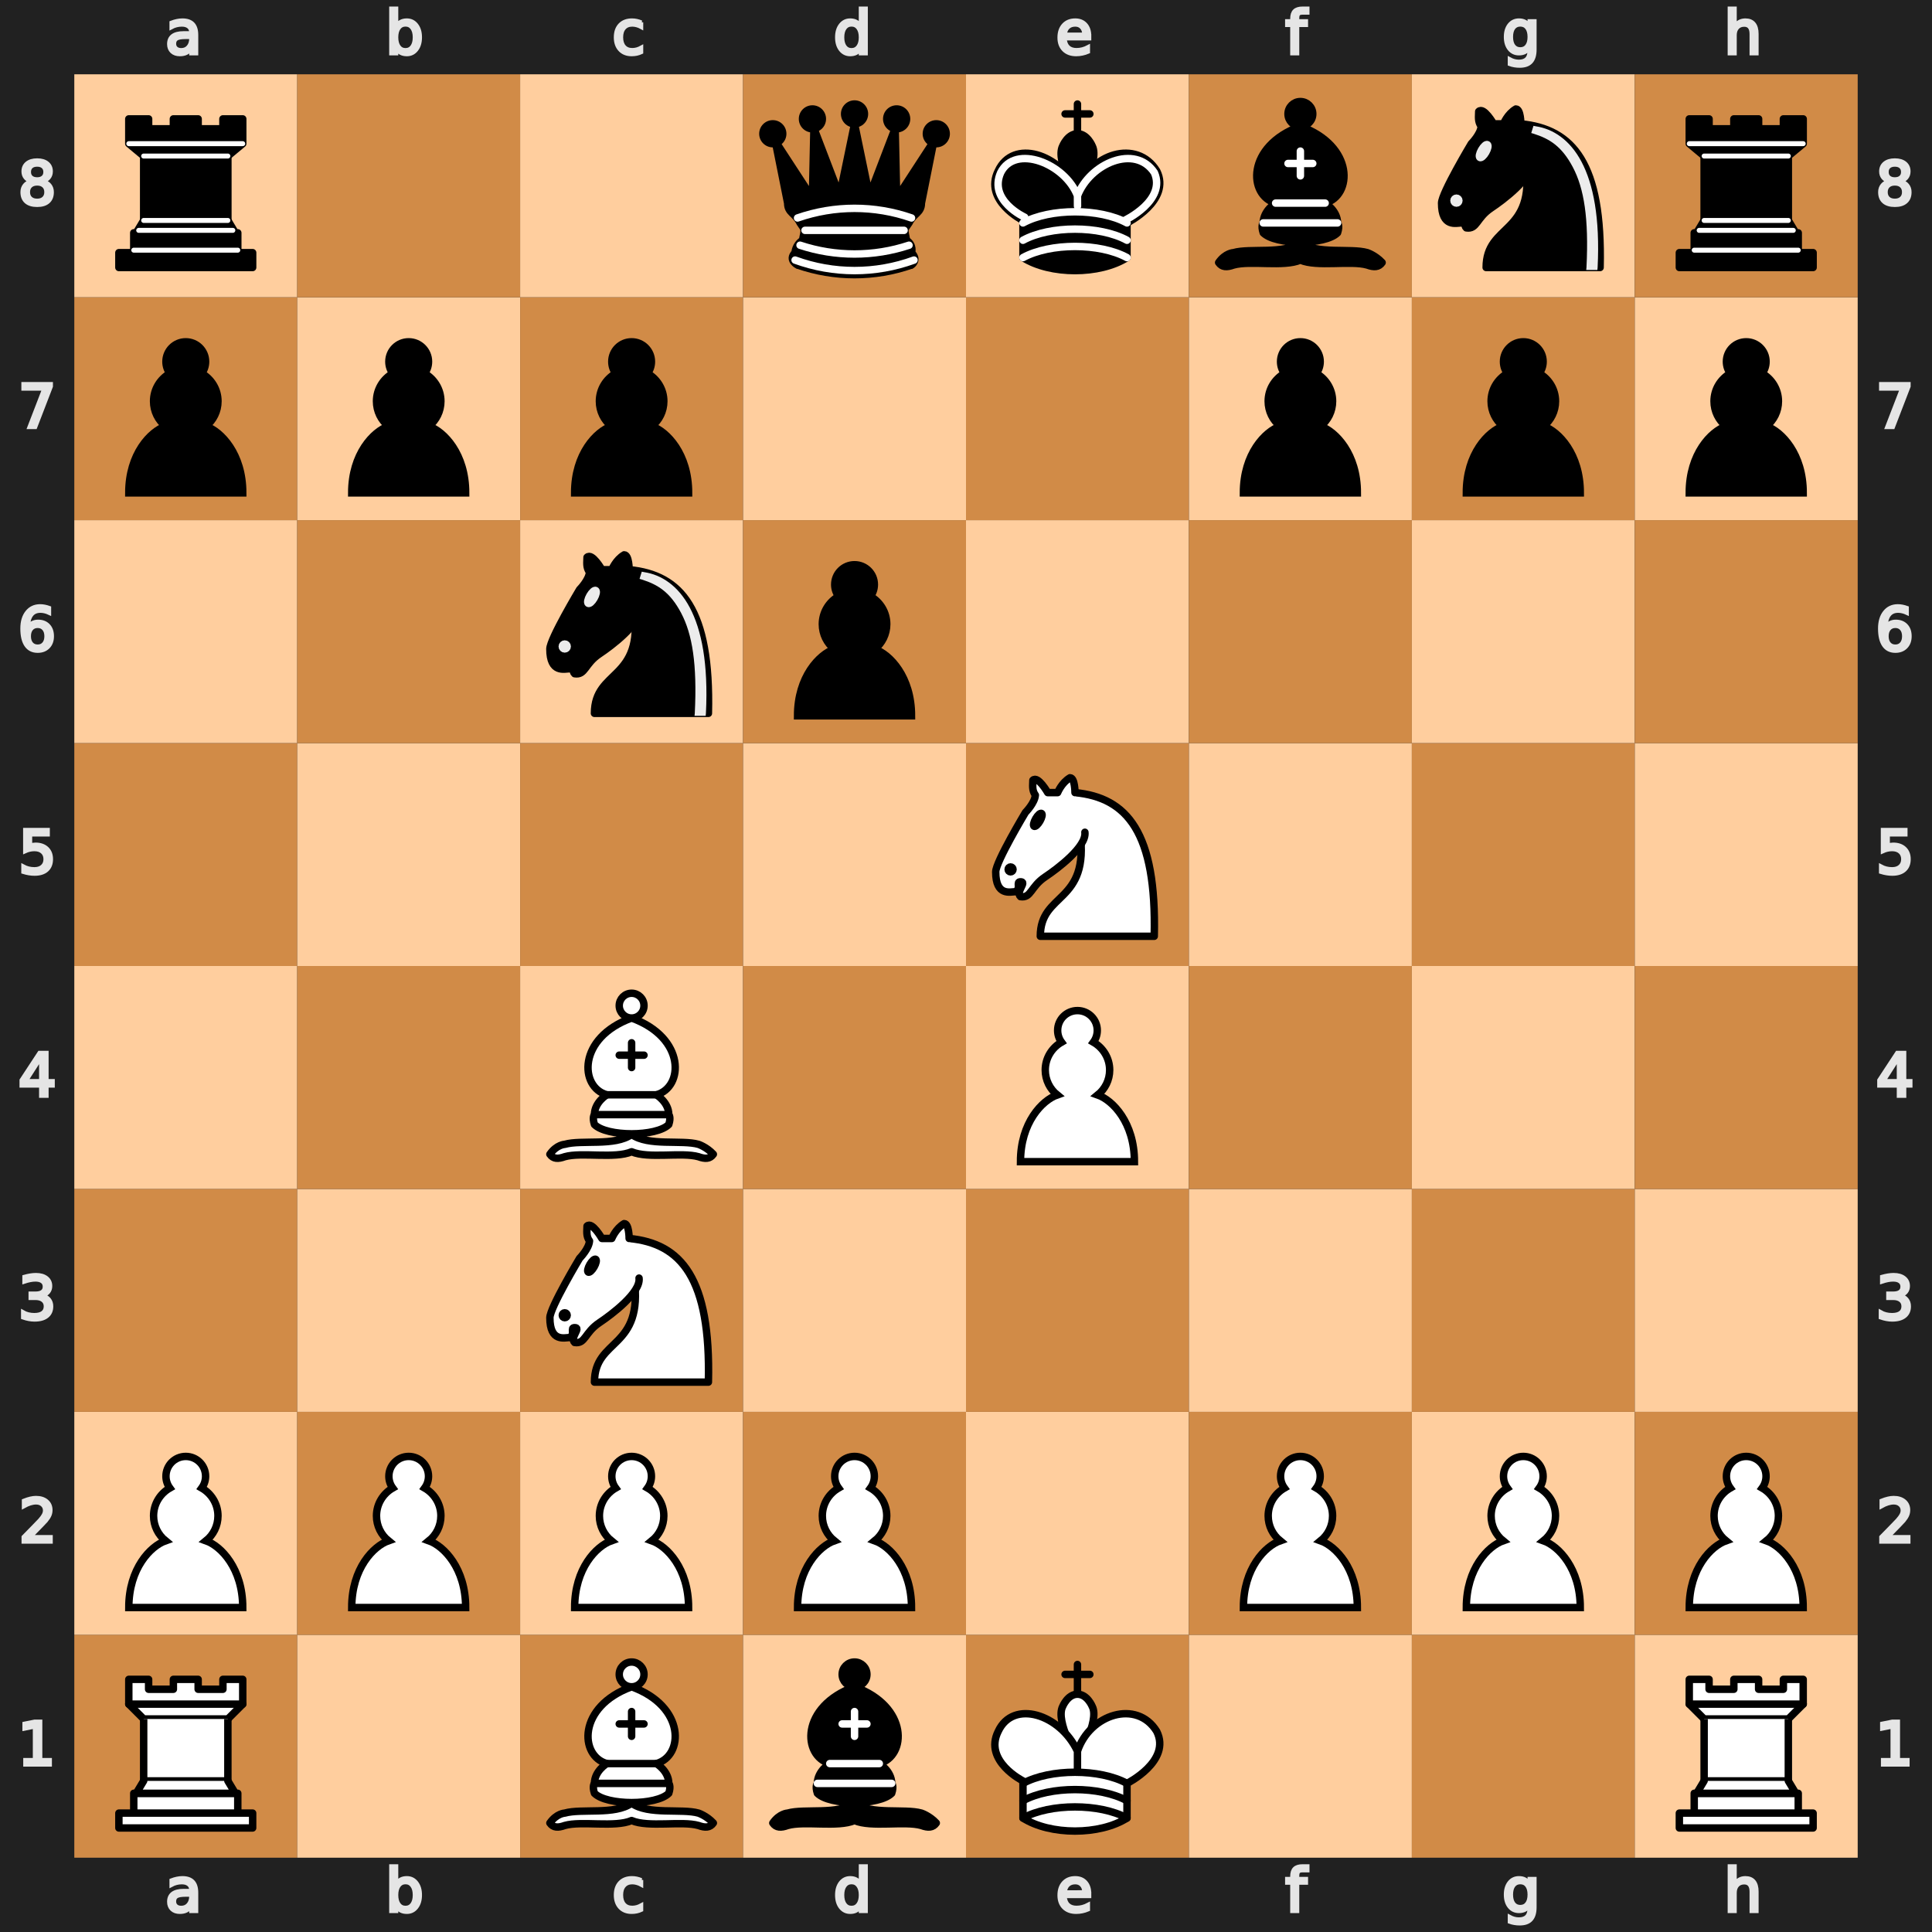
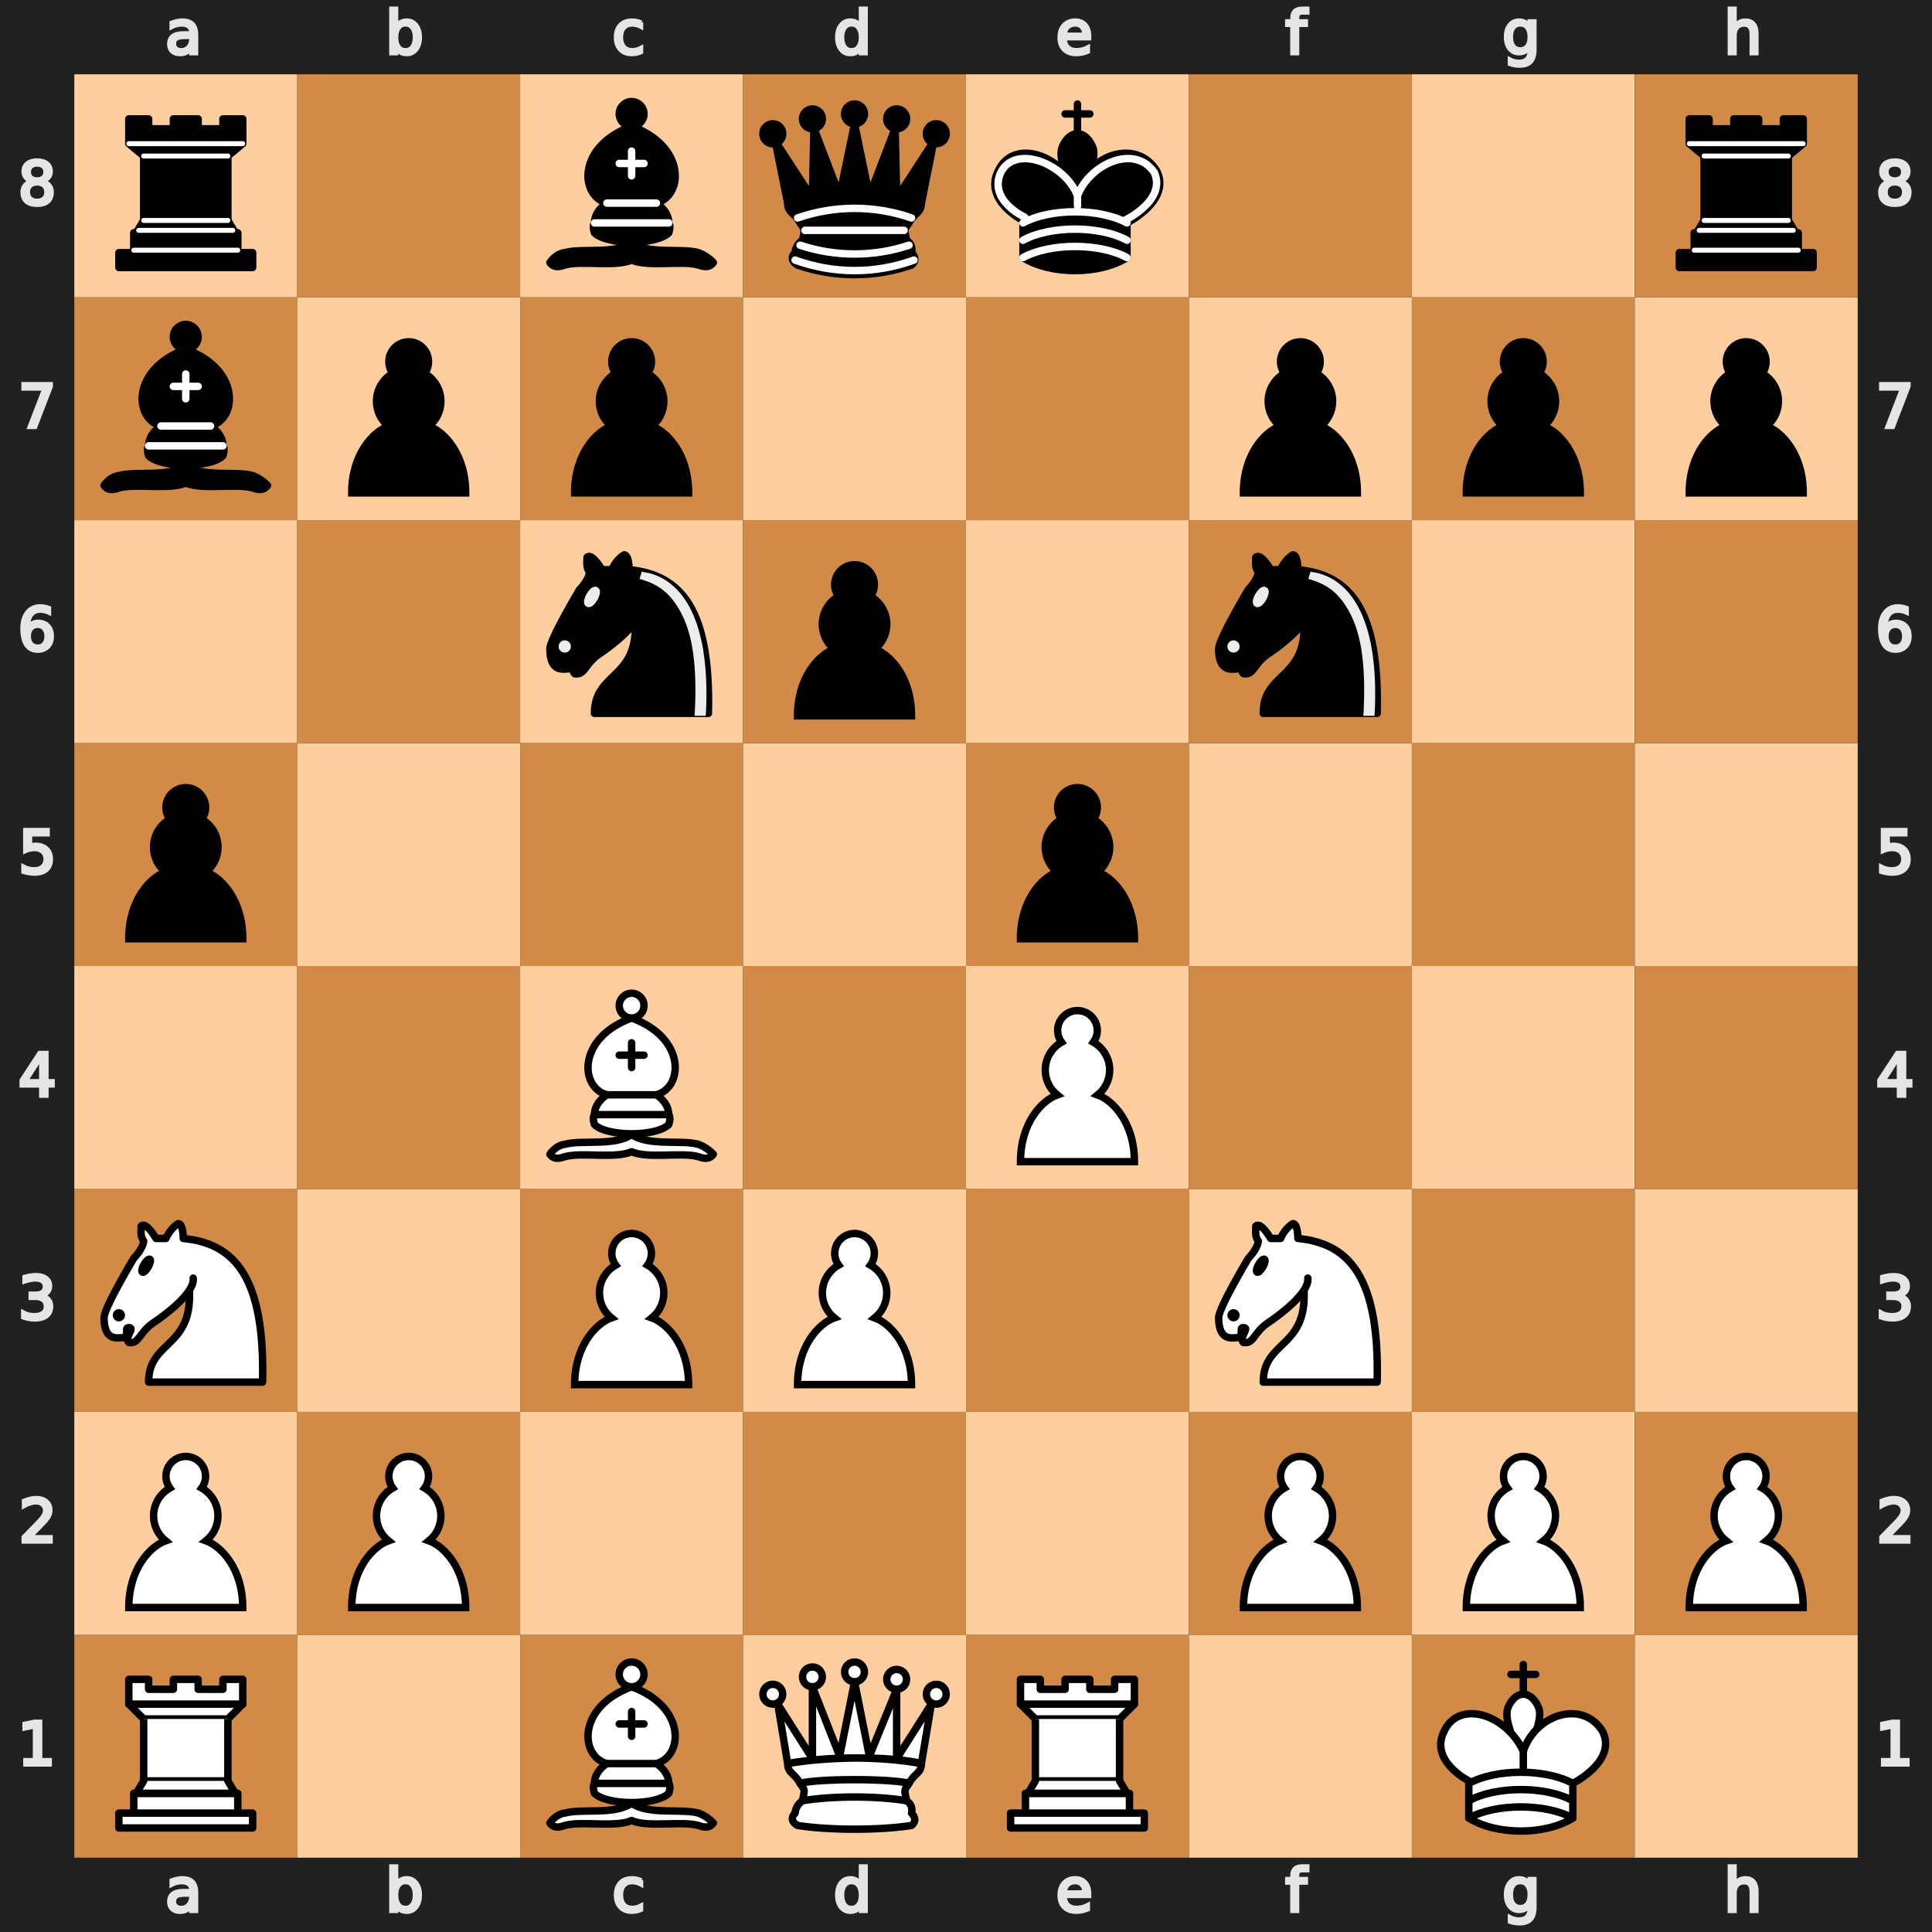
<svg xmlns="http://www.w3.org/2000/svg" xmlns:xlink="http://www.w3.org/1999/xlink" version="1.2" baseProfile="tiny" viewBox="0 0 390 390">
  <defs>
    <g id="white-pawn" class="white pawn">
      <path d="M22.5 9c-2.21 0-4 1.79-4 4 0 .89.29 1.71.78 2.38C17.33 16.5 16 18.59 16 21c0 2.03.94 3.84 2.41 5.03-3 1.06-7.41 5.55-7.41 13.47h23c0-7.92-4.41-12.41-7.41-13.47 1.47-1.19 2.41-3 2.41-5.03 0-2.41-1.33-4.5-3.28-5.62.49-.67.78-1.49.78-2.38 0-2.21-1.79-4-4-4z" fill="#fff" stroke="#000" stroke-width="1.5" stroke-linecap="round" />
    </g>
    <g id="white-knight" class="white knight" fill="none" fill-rule="evenodd" stroke="#000" stroke-width="1.5" stroke-linecap="round" stroke-linejoin="round">
      <path d="M 22,10 C 32.5,11 38.5,18 38,39 L 15,39 C 15,30 25,32.5 23,18" style="fill:#ffffff; stroke:#000000;" />
      <path d="M 24,18 C 24.38,20.91 18.45,25.37 16,27 C 13,29 13.18,31.34 11,31 C 9.958,30.06 12.41,27.96 11,28 C 10,28 11.19,29.23 10,30 C 9,30 5.997,31 6,26 C 6,24 12,14 12,14 C 12,14 13.89,12.1 14,10.5 C 13.27,9.506 13.5,8.5 13.5,7.5 C 14.5,6.5 16.5,10 16.5,10 L 18.5,10 C 18.5,10 19.28,8.008 21,7 C 22,7 22,10 22,10" style="fill:#ffffff; stroke:#000000;" />
      <path d="M 9.5 25.5 A 0.5 0.5 0 1 1 8.5,25.5 A 0.5 0.5 0 1 1 9.5 25.5 z" style="fill:#000000; stroke:#000000;" />
      <path d="M 15 15.5 A 0.5 1.5 0 1 1 14,15.5 A 0.5 1.5 0 1 1 15 15.5 z" transform="matrix(0.866,0.5,-0.5,0.866,9.693,-5.173)" style="fill:#000000; stroke:#000000;" />
    </g>
    <g id="white-bishop" class="white bishop" fill="none" fill-rule="evenodd" stroke="#000" stroke-width="1.5" stroke-linecap="round" stroke-linejoin="round">
      <g fill="#fff" stroke-linecap="butt">
        <path d="M9 36c3.39-.97 10.11.43 13.5-2 3.39 2.43 10.11 1.03 13.5 2 0 0 1.65.54 3 2-.68.97-1.65.99-3 .5-3.39-.97-10.11.46-13.5-1-3.39 1.46-10.11.03-13.5 1-1.354.49-2.323.47-3-.5 1.354-1.94 3-2 3-2zM15 32c2.5 2.5 12.5 2.5 15 0 .5-1.5 0-2 0-2 0-2.5-2.5-4-2.5-4 5.5-1.5 6-11.5-5-15.5-11 4-10.5 14-5 15.5 0 0-2.5 1.5-2.5 4 0 0-.5.5 0 2zM25 8a2.5 2.5 0 1 1-5 0 2.5 2.5 0 1 1 5 0z" />
      </g>
      <path d="M17.5 26h10M15 30h15m-7.5-14.5v5M20 18h5" stroke-linejoin="miter" />
    </g>
    <g id="white-rook" class="white rook" fill="#fff" fill-rule="evenodd" stroke="#000" stroke-width="1.5" stroke-linecap="round" stroke-linejoin="round">
      <path d="M9 39h27v-3H9v3zM12 36v-4h21v4H12zM11 14V9h4v2h5V9h5v2h5V9h4v5" stroke-linecap="butt" />
      <path d="M34 14l-3 3H14l-3-3" />
      <path d="M31 17v12.5H14V17" stroke-linecap="butt" stroke-linejoin="miter" />
      <path d="M31 29.5l1.5 2.5h-20l1.5-2.5" />
      <path d="M11 14h23" fill="none" stroke-linejoin="miter" />
+     </g>
+     <g id="white-queen" class="white queen" fill="#fff" fill-rule="evenodd" stroke="#000" stroke-width="1.5" stroke-linecap="round" stroke-linejoin="round">
+       <path d="M8 12a2 2 0 1 1-4 0 2 2 0 1 1 4 0zM24.5 7.5a2 2 0 1 1-4 0 2 2 0 1 1 4 0zM41 12a2 2 0 1 1-4 0 2 2 0 1 1 4 0zM16 8.5a2 2 0 1 1-4 0 2 2 0 1 1 4 0zM33 9a2 2 0 1 1-4 0 2 2 0 1 1 4 0z" />
+       <path d="M9 26c8.5-1.5 21-1.5 27 0l2-12-7 11V11l-5.5 13.5-3-15-3 15-5.5-14V25L7 14l2 12zM9 26c0 2 1.5 2 2.5 4 1 1.5 1 1 .5 3.5-1.5 1-1.5 2.5-1.5 2.5-1.5 1.5.5 2.5.5 2.5 6.5 1 16.5 1 23 0 0 0 1.5-1 0-2.5 0 0 .5-1.5-1-2.5-.5-2.5-.5-2 .5-3.5 1-2 2.5-2 2.5-4-8.5-1.5-18.5-1.5-27 0z" stroke-linecap="butt" />
+       <path d="M11.5 30c3.5-1 18.5-1 22 0M12 33.5c6-1 15-1 21 0" fill="none" />
    </g>
    <g id="white-king" class="white king" fill="none" fill-rule="evenodd" stroke="#000" stroke-width="1.5" stroke-linecap="round" stroke-linejoin="round">
      <path d="M22.5 11.63V6M20 8h5" stroke-linejoin="miter" />
      <path d="M22.5 25s4.5-7.5 3-10.5c0 0-1-2.5-3-2.5s-3 2.5-3 2.5c-1.5 3 3 10.5 3 10.5" fill="#fff" stroke-linecap="butt" stroke-linejoin="miter" />
      <path d="M11.5 37c5.5 3.5 15.5 3.5 21 0v-7s9-4.5 6-10.5c-4-6.5-13.5-3.5-16 4V27v-3.5c-3.5-7.5-13-10.5-16-4-3 6 5 10 5 10V37z" fill="#fff" />
      <path d="M11.5 30c5.5-3 15.5-3 21 0m-21 3.5c5.5-3 15.5-3 21 0m-21 3.5c5.5-3 15.5-3 21 0" />
    </g>
    <g id="black-pawn" class="black pawn">
      <path d="M22.5 9c-2.21 0-4 1.79-4 4 0 .89.29 1.71.78 2.38C17.33 16.5 16 18.59 16 21c0 2.03.94 3.84 2.41 5.03-3 1.06-7.41 5.55-7.41 13.47h23c0-7.92-4.41-12.41-7.41-13.47 1.47-1.19 2.41-3 2.41-5.03 0-2.41-1.33-4.5-3.28-5.62.49-.67.78-1.49.78-2.38 0-2.21-1.79-4-4-4z" stroke="#000" stroke-width="1.5" stroke-linecap="round" />
    </g>
    <g id="black-knight" class="black knight" fill="none" fill-rule="evenodd" stroke="#000" stroke-width="1.5" stroke-linecap="round" stroke-linejoin="round">
      <path d="M 22,10 C 32.5,11 38.5,18 38,39 L 15,39 C 15,30 25,32.5 23,18" style="fill:#000000; stroke:#000000;" />
      <path d="M 24,18 C 24.38,20.91 18.45,25.37 16,27 C 13,29 13.18,31.34 11,31 C 9.958,30.06 12.41,27.96 11,28 C 10,28 11.19,29.23 10,30 C 9,30 5.997,31 6,26 C 6,24 12,14 12,14 C 12,14 13.89,12.1 14,10.5 C 13.27,9.506 13.5,8.5 13.5,7.5 C 14.5,6.5 16.5,10 16.5,10 L 18.5,10 C 18.5,10 19.28,8.008 21,7 C 22,7 22,10 22,10" style="fill:#000000; stroke:#000000;" />
      <path d="M 9.5 25.5 A 0.5 0.5 0 1 1 8.5,25.5 A 0.5 0.5 0 1 1 9.5 25.5 z" style="fill:#ececec; stroke:#ececec;" />
      <path d="M 15 15.5 A 0.5 1.5 0 1 1 14,15.5 A 0.5 1.5 0 1 1 15 15.5 z" transform="matrix(0.866,0.5,-0.5,0.866,9.693,-5.173)" style="fill:#ececec; stroke:#ececec;" />
      <path d="M 24.55,10.4 L 24.1,11.85 L 24.6,12 C 27.75,13 30.25,14.49 32.5,18.75 C 34.75,23.01 35.75,29.06 35.25,39 L 35.2,39.5 L 37.45,39.5 L 37.5,39 C 38,28.94 36.62,22.15 34.25,17.66 C 31.88,13.17 28.46,11.02 25.06,10.5 L 24.55,10.4 z " style="fill:#ececec; stroke:none;" />
    </g>
    <g id="black-bishop" class="black bishop" fill="none" fill-rule="evenodd" stroke="#000" stroke-width="1.5" stroke-linecap="round" stroke-linejoin="round">
      <path d="M9 36c3.39-.97 10.11.43 13.5-2 3.39 2.43 10.11 1.03 13.5 2 0 0 1.65.54 3 2-.68.97-1.65.99-3 .5-3.39-.97-10.11.46-13.5-1-3.39 1.46-10.11.03-13.5 1-1.354.49-2.323.47-3-.5 1.354-1.94 3-2 3-2zm6-4c2.5 2.5 12.5 2.5 15 0 .5-1.5 0-2 0-2 0-2.5-2.5-4-2.5-4 5.5-1.5 6-11.5-5-15.5-11 4-10.5 14-5 15.5 0 0-2.5 1.5-2.5 4 0 0-.5.5 0 2zM25 8a2.5 2.5 0 1 1-5 0 2.5 2.5 0 1 1 5 0z" fill="#000" stroke-linecap="butt" />
      <path d="M17.5 26h10M15 30h15m-7.5-14.5v5M20 18h5" stroke="#fff" stroke-linejoin="miter" />
    </g>
    <g id="black-rook" class="black rook" fill="#000" fill-rule="evenodd" stroke="#000" stroke-width="1.5" stroke-linecap="round" stroke-linejoin="round">
      <path d="M9 39h27v-3H9v3zM12.5 32l1.5-2.5h17l1.5 2.5h-20zM12 36v-4h21v4H12z" stroke-linecap="butt" />
      <path d="M14 29.5v-13h17v13H14z" stroke-linecap="butt" stroke-linejoin="miter" />
      <path d="M14 16.5L11 14h23l-3 2.5H14zM11 14V9h4v2h5V9h5v2h5V9h4v5H11z" stroke-linecap="butt" />
      <path d="M12 35.5h21M13 31.5h19M14 29.5h17M14 16.5h17M11 14h23" fill="none" stroke="#fff" stroke-width="1" stroke-linejoin="miter" />
    </g>
    <g id="black-queen" class="black queen" fill="#000" fill-rule="evenodd" stroke="#000" stroke-width="1.5" stroke-linecap="round" stroke-linejoin="round">
      <g fill="#000" stroke="none">
        <circle cx="6" cy="12" r="2.75" />
        <circle cx="14" cy="9" r="2.75" />
        <circle cx="22.5" cy="8" r="2.75" />
        <circle cx="31" cy="9" r="2.75" />
        <circle cx="39" cy="12" r="2.75" />
      </g>
      <path d="M9 26c8.5-1.5 21-1.5 27 0l2.5-12.5L31 25l-.3-14.1-5.2 13.6-3-14.5-3 14.5-5.2-13.6L14 25 6.5 13.5 9 26zM9 26c0 2 1.5 2 2.5 4 1 1.5 1 1 .5 3.5-1.5 1-1.5 2.5-1.5 2.5-1.5 1.5.5 2.5.5 2.5 6.5 1 16.5 1 23 0 0 0 1.5-1 0-2.5 0 0 .5-1.5-1-2.5-.5-2.5-.5-2 .5-3.5 1-2 2.5-2 2.5-4-8.5-1.5-18.5-1.5-27 0z" stroke-linecap="butt" />
      <path d="M11 38.5a35 35 1 0 0 23 0" fill="none" stroke-linecap="butt" />
      <path d="M11 29a35 35 1 0 1 23 0M12.5 31.5h20M11.5 34.5a35 35 1 0 0 22 0M10.5 37.5a35 35 1 0 0 24 0" fill="none" stroke="#fff" />
    </g>
    <g id="black-king" class="black king" fill="none" fill-rule="evenodd" stroke="#000" stroke-width="1.5" stroke-linecap="round" stroke-linejoin="round">
      <path d="M22.5 11.63V6" stroke-linejoin="miter" />
      <path d="M22.5 25s4.5-7.5 3-10.5c0 0-1-2.5-3-2.5s-3 2.5-3 2.5c-1.5 3 3 10.5 3 10.5" fill="#000" stroke-linecap="butt" stroke-linejoin="miter" />
      <path d="M11.5 37c5.5 3.5 15.5 3.5 21 0v-7s9-4.5 6-10.5c-4-6.5-13.5-3.5-16 4V27v-3.5c-3.5-7.5-13-10.5-16-4-3 6 5 10 5 10V37z" fill="#000" />
      <path d="M20 8h5" stroke-linejoin="miter" />
      <path d="M32 29.5s8.5-4 6.03-9.65C34.15 14 25 18 22.5 24.5l.01 2.1-.01-2.1C20 18 9.906 14 6.997 19.85c-2.497 5.65 4.853 9 4.853 9M11.5 30c5.5-3 15.5-3 21 0m-21 3.5c5.5-3 15.5-3 21 0m-21 3.5c5.5-3 15.5-3 21 0" stroke="#fff" />
    </g>
  </defs>
  <rect x="0" y="0" width="390" height="390" fill="#212121" />
  <g transform="translate(20, 0) scale(0.75, 0.75)" fill="#e5e5e5" stroke="#e5e5e5">
    <path d="M23.328 10.016q-1.742 0-2.414.398-.672.398-.672 1.36 0 .765.5 1.218.508.445 1.375.445 1.196 0 1.914-.843.727-.852.727-2.258v-.32zm2.867-.594v4.992h-1.437v-1.328q-.492.797-1.227 1.18-.734.375-1.797.375-1.343 0-2.14-.75-.79-.758-.79-2.024 0-1.476.985-2.226.992-.75 2.953-.75h2.016V8.75q0-.992-.656-1.531-.649-.547-1.829-.547-.75 0-1.46.18-.711.18-1.368.539V6.062q.79-.304 1.532-.453.742-.156 1.445-.156 1.898 0 2.836.984.937.985.937 2.985z" />
  </g>
  <g transform="translate(20, 375) scale(0.75, 0.75)" fill="#e5e5e5" stroke="#e5e5e5">
    <path d="M23.328 10.016q-1.742 0-2.414.398-.672.398-.672 1.36 0 .765.5 1.218.508.445 1.375.445 1.196 0 1.914-.843.727-.852.727-2.258v-.32zm2.867-.594v4.992h-1.437v-1.328q-.492.797-1.227 1.18-.734.375-1.797.375-1.343 0-2.14-.75-.79-.758-.79-2.024 0-1.476.985-2.226.992-.75 2.953-.75h2.016V8.75q0-.992-.656-1.531-.649-.547-1.829-.547-.75 0-1.46.18-.711.18-1.368.539V6.062q.79-.304 1.532-.453.742-.156 1.445-.156 1.898 0 2.836.984.937.985.937 2.985z" />
  </g>
  <g transform="translate(65, 0) scale(0.75, 0.75)" fill="#e5e5e5" stroke="#e5e5e5">
    <path d="M24.922 10.047q0-1.586-.656-2.485-.649-.906-1.79-.906-1.14 0-1.796.906-.649.899-.649 2.485 0 1.586.649 2.492.656.898 1.797.898 1.14 0 1.789-.898.656-.906.656-2.492zm-4.89-3.055q.452-.781 1.14-1.156.695-.383 1.656-.383 1.594 0 2.586 1.266 1 1.265 1 3.328 0 2.062-1 3.328-.992 1.266-2.586 1.266-.96 0-1.656-.375-.688-.383-1.14-1.164v1.312h-1.446V2.258h1.445z" />
  </g>
  <g transform="translate(65, 375) scale(0.75, 0.75)" fill="#e5e5e5" stroke="#e5e5e5">
    <path d="M24.922 10.047q0-1.586-.656-2.485-.649-.906-1.79-.906-1.14 0-1.796.906-.649.899-.649 2.485 0 1.586.649 2.492.656.898 1.797.898 1.14 0 1.789-.898.656-.906.656-2.492zm-4.89-3.055q.452-.781 1.14-1.156.695-.383 1.656-.383 1.594 0 2.586 1.266 1 1.265 1 3.328 0 2.062-1 3.328-.992 1.266-2.586 1.266-.96 0-1.656-.375-.688-.383-1.14-1.164v1.312h-1.446V2.258h1.445z" />
  </g>
  <g transform="translate(110, 0) scale(0.75, 0.75)" fill="#e5e5e5" stroke="#e5e5e5">
    <path d="M25.96 6v1.344q-.608-.336-1.226-.5-.609-.172-1.234-.172-1.398 0-2.172.89-.773.883-.773 2.485 0 1.601.773 2.492.774.883 2.172.883.625 0 1.234-.164.618-.172 1.227-.508v1.328q-.602.281-1.25.422-.64.14-1.367.14-1.977 0-3.14-1.242-1.165-1.242-1.165-3.351 0-2.14 1.172-3.367 1.18-1.227 3.227-1.227.664 0 1.296.14.633.134 1.227.407z" />
  </g>
  <g transform="translate(110, 375) scale(0.75, 0.75)" fill="#e5e5e5" stroke="#e5e5e5">
    <path d="M25.96 6v1.344q-.608-.336-1.226-.5-.609-.172-1.234-.172-1.398 0-2.172.89-.773.883-.773 2.485 0 1.601.773 2.492.774.883 2.172.883.625 0 1.234-.164.618-.172 1.227-.508v1.328q-.602.281-1.25.422-.64.14-1.367.14-1.977 0-3.14-1.242-1.165-1.242-1.165-3.351 0-2.14 1.172-3.367 1.18-1.227 3.227-1.227.664 0 1.296.14.633.134 1.227.407z" />
  </g>
  <g transform="translate(155, 0) scale(0.75, 0.75)" fill="#e5e5e5" stroke="#e5e5e5">
    <path d="M24.973 6.992V2.258h1.437v12.156h-1.437v-1.312q-.453.78-1.149 1.164-.687.375-1.656.375-1.586 0-2.586-1.266-.992-1.266-.992-3.328 0-2.063.992-3.328 1-1.266 2.586-1.266.969 0 1.656.383.696.375 1.149 1.156zm-4.899 3.055q0 1.586.649 2.492.656.898 1.797.898 1.14 0 1.796-.898.657-.906.657-2.492 0-1.586-.657-2.485-.656-.906-1.796-.906-1.141 0-1.797.906-.649.899-.649 2.485z" />
  </g>
  <g transform="translate(155, 375) scale(0.75, 0.75)" fill="#e5e5e5" stroke="#e5e5e5">
    <path d="M24.973 6.992V2.258h1.437v12.156h-1.437v-1.312q-.453.78-1.149 1.164-.687.375-1.656.375-1.586 0-2.586-1.266-.992-1.266-.992-3.328 0-2.063.992-3.328 1-1.266 2.586-1.266.969 0 1.656.383.696.375 1.149 1.156zm-4.899 3.055q0 1.586.649 2.492.656.898 1.797.898 1.14 0 1.796-.898.657-.906.657-2.492 0-1.586-.657-2.485-.656-.906-1.796-.906-1.141 0-1.797.906-.649.899-.649 2.485z" />
  </g>
  <g transform="translate(200, 0) scale(0.75, 0.75)" fill="#e5e5e5" stroke="#e5e5e5">
    <path d="M26.555 9.68v.703h-6.61q.094 1.484.89 2.265.806.774 2.235.774.828 0 1.602-.203.781-.203 1.547-.61v1.36q-.774.328-1.586.5-.813.172-1.649.172-2.093 0-3.32-1.22-1.219-1.218-1.219-3.296 0-2.148 1.157-3.406 1.164-1.266 3.132-1.266 1.766 0 2.79 1.14 1.03 1.134 1.03 3.087zm-1.438-.422q-.015-1.18-.664-1.883-.64-.703-1.703-.703-1.203 0-1.93.68-.718.68-.828 1.914z" />
  </g>
  <g transform="translate(200, 375) scale(0.75, 0.75)" fill="#e5e5e5" stroke="#e5e5e5">
    <path d="M26.555 9.68v.703h-6.61q.094 1.484.89 2.265.806.774 2.235.774.828 0 1.602-.203.781-.203 1.547-.61v1.36q-.774.328-1.586.5-.813.172-1.649.172-2.093 0-3.32-1.22-1.219-1.218-1.219-3.296 0-2.148 1.157-3.406 1.164-1.266 3.132-1.266 1.766 0 2.79 1.14 1.03 1.134 1.03 3.087zm-1.438-.422q-.015-1.18-.664-1.883-.64-.703-1.703-.703-1.203 0-1.93.68-.718.68-.828 1.914z" />
  </g>
  <g transform="translate(245, 0) scale(0.75, 0.75)" fill="#e5e5e5" stroke="#e5e5e5">
    <path d="M25.285 2.258v1.195H23.91q-.773 0-1.078.313-.297.312-.297 1.125v.773h2.367v1.117h-2.367v7.633H21.09V6.781h-1.375V5.664h1.375v-.61q0-1.46.68-2.124.68-.672 2.156-.672z" />
  </g>
  <g transform="translate(245, 375) scale(0.75, 0.75)" fill="#e5e5e5" stroke="#e5e5e5">
    <path d="M25.285 2.258v1.195H23.91q-.773 0-1.078.313-.297.312-.297 1.125v.773h2.367v1.117h-2.367v7.633H21.09V6.781h-1.375V5.664h1.375v-.61q0-1.46.68-2.124.68-.672 2.156-.672z" />
  </g>
  <g transform="translate(290, 0) scale(0.75, 0.75)" fill="#e5e5e5" stroke="#e5e5e5">
    <path d="M24.973 9.937q0-1.562-.649-2.421-.64-.86-1.804-.86-1.157 0-1.805.86-.64.859-.64 2.421 0 1.555.64 2.415.648.859 1.805.859 1.164 0 1.804-.86.649-.859.649-2.414zm1.437 3.391q0 2.234-.992 3.32-.992 1.094-3.04 1.094-.757 0-1.429-.117-.672-.11-1.304-.344v-1.398q.632.344 1.25.508.617.164 1.257.164 1.414 0 2.118-.743.703-.734.703-2.226v-.711q-.446.773-1.141 1.156-.695.383-1.664.383-1.61 0-2.594-1.227-.984-1.226-.984-3.25 0-2.03.984-3.257.985-1.227 2.594-1.227.969 0 1.664.383t1.14 1.156V5.664h1.438z" />
  </g>
  <g transform="translate(290, 375) scale(0.75, 0.75)" fill="#e5e5e5" stroke="#e5e5e5">
    <path d="M24.973 9.937q0-1.562-.649-2.421-.64-.86-1.804-.86-1.157 0-1.805.86-.64.859-.64 2.421 0 1.555.64 2.415.648.859 1.805.859 1.164 0 1.804-.86.649-.859.649-2.414zm1.437 3.391q0 2.234-.992 3.32-.992 1.094-3.04 1.094-.757 0-1.429-.117-.672-.11-1.304-.344v-1.398q.632.344 1.25.508.617.164 1.257.164 1.414 0 2.118-.743.703-.734.703-2.226v-.711q-.446.773-1.141 1.156-.695.383-1.664.383-1.61 0-2.594-1.227-.984-1.226-.984-3.25 0-2.03.984-3.257.985-1.227 2.594-1.227.969 0 1.664.383t1.14 1.156V5.664h1.438z" />
  </g>
  <g transform="translate(335, 0) scale(0.75, 0.75)" fill="#e5e5e5" stroke="#e5e5e5">
    <path d="M26.164 9.133v5.281h-1.437V9.18q0-1.243-.485-1.86-.484-.617-1.453-.617-1.164 0-1.836.742-.672.742-.672 2.024v4.945h-1.445V2.258h1.445v4.765q.516-.789 1.211-1.18.703-.39 1.617-.39 1.508 0 2.282.938.773.93.773 2.742z" />
  </g>
  <g transform="translate(335, 375) scale(0.75, 0.75)" fill="#e5e5e5" stroke="#e5e5e5">
    <path d="M26.164 9.133v5.281h-1.437V9.18q0-1.243-.485-1.86-.484-.617-1.453-.617-1.164 0-1.836.742-.672.742-.672 2.024v4.945h-1.445V2.258h1.445v4.765q.516-.789 1.211-1.18.703-.39 1.617-.39 1.508 0 2.282.938.773.93.773 2.742z" />
  </g>
  <g transform="translate(0, 335) scale(0.75, 0.75)" fill="#e5e5e5" stroke="#e5e5e5">
    <path d="M6.754 26.996h2.578v-8.898l-2.805.562v-1.437l2.79-.563h1.578v10.336h2.578v1.328h-6.72z" />
  </g>
  <g transform="translate(375, 335) scale(0.75, 0.75)" fill="#e5e5e5" stroke="#e5e5e5">
    <path d="M6.754 26.996h2.578v-8.898l-2.805.562v-1.437l2.79-.563h1.578v10.336h2.578v1.328h-6.72z" />
  </g>
  <g transform="translate(0, 290) scale(0.75, 0.75)" fill="#e5e5e5" stroke="#e5e5e5">
    <path d="M8.195 26.996h5.508v1.328H6.297v-1.328q.898-.93 2.445-2.492 1.555-1.57 1.953-2.024.758-.851 1.055-1.437.305-.594.305-1.164 0-.93-.657-1.516-.648-.586-1.695-.586-.742 0-1.57.258-.82.258-1.758.781v-1.593q.953-.383 1.781-.578.828-.196 1.516-.196 1.812 0 2.89.906 1.079.907 1.079 2.422 0 .72-.274 1.368-.265.64-.976 1.515-.196.227-1.243 1.313-1.046 1.078-2.953 3.023z" />
  </g>
  <g transform="translate(375, 290) scale(0.75, 0.75)" fill="#e5e5e5" stroke="#e5e5e5">
    <path d="M8.195 26.996h5.508v1.328H6.297v-1.328q.898-.93 2.445-2.492 1.555-1.57 1.953-2.024.758-.851 1.055-1.437.305-.594.305-1.164 0-.93-.657-1.516-.648-.586-1.695-.586-.742 0-1.57.258-.82.258-1.758.781v-1.593q.953-.383 1.781-.578.828-.196 1.516-.196 1.812 0 2.89.906 1.079.907 1.079 2.422 0 .72-.274 1.368-.265.64-.976 1.515-.196.227-1.243 1.313-1.046 1.078-2.953 3.023z" />
  </g>
  <g transform="translate(0, 245) scale(0.75, 0.75)" fill="#e5e5e5" stroke="#e5e5e5">
    <path d="M11.434 22.035q1.132.242 1.765 1.008.64.766.64 1.89 0 1.727-1.187 2.672-1.187.946-3.375.946-.734 0-1.515-.149-.774-.14-1.602-.43V26.45q.656.383 1.438.578.78.196 1.632.196 1.485 0 2.258-.586.782-.586.782-1.703 0-1.032-.727-1.61-.719-.586-2.008-.586h-1.36v-1.297h1.423q1.164 0 1.78-.46.618-.47.618-1.344 0-.899-.64-1.375-.633-.485-1.82-.485-.65 0-1.391.141-.743.14-1.633.437V16.95q.898-.25 1.68-.375.788-.125 1.484-.125 1.797 0 2.844.82 1.046.813 1.046 2.204 0 .968-.554 1.64-.555.664-1.578.922z" />
  </g>
  <g transform="translate(375, 245) scale(0.75, 0.75)" fill="#e5e5e5" stroke="#e5e5e5">
    <path d="M11.434 22.035q1.132.242 1.765 1.008.64.766.64 1.89 0 1.727-1.187 2.672-1.187.946-3.375.946-.734 0-1.515-.149-.774-.14-1.602-.43V26.45q.656.383 1.438.578.78.196 1.632.196 1.485 0 2.258-.586.782-.586.782-1.703 0-1.032-.727-1.61-.719-.586-2.008-.586h-1.36v-1.297h1.423q1.164 0 1.78-.46.618-.47.618-1.344 0-.899-.64-1.375-.633-.485-1.82-.485-.65 0-1.391.141-.743.14-1.633.437V16.95q.898-.25 1.68-.375.788-.125 1.484-.125 1.797 0 2.844.82 1.046.813 1.046 2.204 0 .968-.554 1.64-.555.664-1.578.922z" />
  </g>
  <g transform="translate(0, 200) scale(0.75, 0.75)" fill="#e5e5e5" stroke="#e5e5e5">
    <path d="M11.016 18.035L7.03 24.262h3.985zm-.414-1.375h1.984v7.602h1.664v1.312h-1.664v2.75h-1.57v-2.75H5.75v-1.523z" />
  </g>
  <g transform="translate(375, 200) scale(0.75, 0.75)" fill="#e5e5e5" stroke="#e5e5e5">
    <path d="M11.016 18.035L7.03 24.262h3.985zm-.414-1.375h1.984v7.602h1.664v1.312h-1.664v2.75h-1.57v-2.75H5.75v-1.523z" />
  </g>
  <g transform="translate(0, 155) scale(0.75, 0.75)" fill="#e5e5e5" stroke="#e5e5e5">
    <path d="M6.719 16.66h6.195v1.328h-4.75v2.86q.344-.118.688-.172.343-.063.687-.063 1.953 0 3.094 1.07 1.14 1.07 1.14 2.899 0 1.883-1.171 2.93-1.172 1.039-3.305 1.039-.735 0-1.5-.125-.758-.125-1.57-.375v-1.586q.703.383 1.453.57.75.188 1.586.188 1.351 0 2.14-.711.79-.711.79-1.93 0-1.219-.79-1.93-.789-.71-2.14-.71-.633 0-1.266.14-.625.14-1.281.438z" />
  </g>
  <g transform="translate(375, 155) scale(0.75, 0.75)" fill="#e5e5e5" stroke="#e5e5e5">
    <path d="M6.719 16.66h6.195v1.328h-4.75v2.86q.344-.118.688-.172.343-.063.687-.063 1.953 0 3.094 1.07 1.14 1.07 1.14 2.899 0 1.883-1.171 2.93-1.172 1.039-3.305 1.039-.735 0-1.5-.125-.758-.125-1.57-.375v-1.586q.703.383 1.453.57.75.188 1.586.188 1.351 0 2.14-.711.79-.711.79-1.93 0-1.219-.79-1.93-.789-.71-2.14-.71-.633 0-1.266.14-.625.14-1.281.438z" />
  </g>
  <g transform="translate(0, 110) scale(0.75, 0.75)" fill="#e5e5e5" stroke="#e5e5e5">
    <path d="M10.137 21.863q-1.063 0-1.688.727-.617.726-.617 1.992 0 1.258.617 1.992.625.727 1.688.727 1.062 0 1.68-.727.624-.734.624-1.992 0-1.266-.625-1.992-.617-.727-1.68-.727zm3.133-4.945v1.437q-.594-.28-1.204-.43-.601-.148-1.195-.148-1.562 0-2.39 1.055-.82 1.055-.938 3.188.46-.68 1.156-1.04.696-.367 1.531-.367 1.758 0 2.774 1.07 1.023 1.063 1.023 2.899 0 1.797-1.062 2.883-1.063 1.086-2.828 1.086-2.024 0-3.094-1.547-1.07-1.555-1.07-4.5 0-2.766 1.312-4.406 1.313-1.649 3.524-1.649.593 0 1.195.117.61.118 1.266.352z" />
  </g>
  <g transform="translate(375, 110) scale(0.75, 0.75)" fill="#e5e5e5" stroke="#e5e5e5">
    <path d="M10.137 21.863q-1.063 0-1.688.727-.617.726-.617 1.992 0 1.258.617 1.992.625.727 1.688.727 1.062 0 1.68-.727.624-.734.624-1.992 0-1.266-.625-1.992-.617-.727-1.68-.727zm3.133-4.945v1.437q-.594-.28-1.204-.43-.601-.148-1.195-.148-1.562 0-2.39 1.055-.82 1.055-.938 3.188.46-.68 1.156-1.04.696-.367 1.531-.367 1.758 0 2.774 1.07 1.023 1.063 1.023 2.899 0 1.797-1.062 2.883-1.063 1.086-2.828 1.086-2.024 0-3.094-1.547-1.07-1.555-1.07-4.5 0-2.766 1.312-4.406 1.313-1.649 3.524-1.649.593 0 1.195.117.61.118 1.266.352z" />
  </g>
  <g transform="translate(0, 65) scale(0.75, 0.75)" fill="#e5e5e5" stroke="#e5e5e5">
    <path d="M6.25 16.66h7.5v.672L9.516 28.324H7.867l3.985-10.336H6.25z" />
  </g>
  <g transform="translate(375, 65) scale(0.75, 0.75)" fill="#e5e5e5" stroke="#e5e5e5">
    <path d="M6.25 16.66h7.5v.672L9.516 28.324H7.867l3.985-10.336H6.25z" />
  </g>
  <g transform="translate(0, 20) scale(0.75, 0.75)" fill="#e5e5e5" stroke="#e5e5e5">
    <path d="M10 22.785q-1.125 0-1.773.602-.641.601-.641 1.656t.64 1.656q.649.602 1.774.602t1.773-.602q.649-.61.649-1.656 0-1.055-.649-1.656-.64-.602-1.773-.602zm-1.578-.672q-1.016-.25-1.586-.945-.563-.695-.563-1.695 0-1.399.993-2.211 1-.813 2.734-.813 1.742 0 2.734.813.993.812.993 2.21 0 1-.57 1.696-.563.695-1.571.945 1.14.266 1.773 1.04.641.773.641 1.89 0 1.695-1.04 2.602-1.03.906-2.96.906t-2.969-.906Q6 26.738 6 25.043q0-1.117.64-1.89.641-.774 1.782-1.04zm-.578-2.492q0 .906.562 1.414.57.508 1.594.508 1.016 0 1.586-.508.578-.508.578-1.414 0-.906-.578-1.414-.57-.508-1.586-.508-1.023 0-1.594.508-.562.508-.562 1.414z" />
  </g>
  <g transform="translate(375, 20) scale(0.75, 0.75)" fill="#e5e5e5" stroke="#e5e5e5">
    <path d="M10 22.785q-1.125 0-1.773.602-.641.601-.641 1.656t.64 1.656q.649.602 1.774.602t1.773-.602q.649-.61.649-1.656 0-1.055-.649-1.656-.64-.602-1.773-.602zm-1.578-.672q-1.016-.25-1.586-.945-.563-.695-.563-1.695 0-1.399.993-2.211 1-.813 2.734-.813 1.742 0 2.734.813.993.812.993 2.21 0 1-.57 1.696-.563.695-1.571.945 1.14.266 1.773 1.04.641.773.641 1.89 0 1.695-1.04 2.602-1.03.906-2.96.906t-2.969-.906Q6 26.738 6 25.043q0-1.117.64-1.89.641-.774 1.782-1.04zm-.578-2.492q0 .906.562 1.414.57.508 1.594.508 1.016 0 1.586-.508.578-.508.578-1.414 0-.906-.578-1.414-.57-.508-1.586-.508-1.023 0-1.594.508-.562.508-.562 1.414z" />
  </g>
  <rect x="15" y="330" width="45" height="45" class="square dark a1" stroke="none" fill="#d18b47" />
  <rect x="60" y="330" width="45" height="45" class="square light b1" stroke="none" fill="#ffce9e" />
  <rect x="105" y="330" width="45" height="45" class="square dark c1" stroke="none" fill="#d18b47" />
  <rect x="150" y="330" width="45" height="45" class="square light d1" stroke="none" fill="#ffce9e" />
  <rect x="195" y="330" width="45" height="45" class="square dark e1" stroke="none" fill="#d18b47" />
  <rect x="240" y="330" width="45" height="45" class="square light f1" stroke="none" fill="#ffce9e" />
  <rect x="285" y="330" width="45" height="45" class="square dark g1" stroke="none" fill="#d18b47" />
  <rect x="330" y="330" width="45" height="45" class="square light h1" stroke="none" fill="#ffce9e" />
  <rect x="15" y="285" width="45" height="45" class="square light a2" stroke="none" fill="#ffce9e" />
  <rect x="60" y="285" width="45" height="45" class="square dark b2" stroke="none" fill="#d18b47" />
  <rect x="105" y="285" width="45" height="45" class="square light c2" stroke="none" fill="#ffce9e" />
  <rect x="150" y="285" width="45" height="45" class="square dark d2" stroke="none" fill="#d18b47" />
  <rect x="195" y="285" width="45" height="45" class="square light e2" stroke="none" fill="#ffce9e" />
  <rect x="240" y="285" width="45" height="45" class="square dark f2" stroke="none" fill="#d18b47" />
  <rect x="285" y="285" width="45" height="45" class="square light g2" stroke="none" fill="#ffce9e" />
  <rect x="330" y="285" width="45" height="45" class="square dark h2" stroke="none" fill="#d18b47" />
  <rect x="15" y="240" width="45" height="45" class="square dark a3" stroke="none" fill="#d18b47" />
  <rect x="60" y="240" width="45" height="45" class="square light b3" stroke="none" fill="#ffce9e" />
  <rect x="105" y="240" width="45" height="45" class="square dark c3" stroke="none" fill="#d18b47" />
  <rect x="150" y="240" width="45" height="45" class="square light d3" stroke="none" fill="#ffce9e" />
  <rect x="195" y="240" width="45" height="45" class="square dark e3" stroke="none" fill="#d18b47" />
  <rect x="240" y="240" width="45" height="45" class="square light f3" stroke="none" fill="#ffce9e" />
  <rect x="285" y="240" width="45" height="45" class="square dark g3" stroke="none" fill="#d18b47" />
  <rect x="330" y="240" width="45" height="45" class="square light h3" stroke="none" fill="#ffce9e" />
  <rect x="15" y="195" width="45" height="45" class="square light a4" stroke="none" fill="#ffce9e" />
  <rect x="60" y="195" width="45" height="45" class="square dark b4" stroke="none" fill="#d18b47" />
  <rect x="105" y="195" width="45" height="45" class="square light c4" stroke="none" fill="#ffce9e" />
  <rect x="150" y="195" width="45" height="45" class="square dark d4" stroke="none" fill="#d18b47" />
  <rect x="195" y="195" width="45" height="45" class="square light e4" stroke="none" fill="#ffce9e" />
  <rect x="240" y="195" width="45" height="45" class="square dark f4" stroke="none" fill="#d18b47" />
  <rect x="285" y="195" width="45" height="45" class="square light g4" stroke="none" fill="#ffce9e" />
  <rect x="330" y="195" width="45" height="45" class="square dark h4" stroke="none" fill="#d18b47" />
  <rect x="15" y="150" width="45" height="45" class="square dark a5" stroke="none" fill="#d18b47" />
  <rect x="60" y="150" width="45" height="45" class="square light b5" stroke="none" fill="#ffce9e" />
  <rect x="105" y="150" width="45" height="45" class="square dark c5" stroke="none" fill="#d18b47" />
  <rect x="150" y="150" width="45" height="45" class="square light d5" stroke="none" fill="#ffce9e" />
  <rect x="195" y="150" width="45" height="45" class="square dark e5" stroke="none" fill="#d18b47" />
  <rect x="240" y="150" width="45" height="45" class="square light f5" stroke="none" fill="#ffce9e" />
  <rect x="285" y="150" width="45" height="45" class="square dark g5" stroke="none" fill="#d18b47" />
  <rect x="330" y="150" width="45" height="45" class="square light h5" stroke="none" fill="#ffce9e" />
  <rect x="15" y="105" width="45" height="45" class="square light a6" stroke="none" fill="#ffce9e" />
  <rect x="60" y="105" width="45" height="45" class="square dark b6" stroke="none" fill="#d18b47" />
  <rect x="105" y="105" width="45" height="45" class="square light c6" stroke="none" fill="#ffce9e" />
  <rect x="150" y="105" width="45" height="45" class="square dark d6" stroke="none" fill="#d18b47" />
  <rect x="195" y="105" width="45" height="45" class="square light e6" stroke="none" fill="#ffce9e" />
  <rect x="240" y="105" width="45" height="45" class="square dark f6" stroke="none" fill="#d18b47" />
  <rect x="285" y="105" width="45" height="45" class="square light g6" stroke="none" fill="#ffce9e" />
  <rect x="330" y="105" width="45" height="45" class="square dark h6" stroke="none" fill="#d18b47" />
  <rect x="15" y="60" width="45" height="45" class="square dark a7" stroke="none" fill="#d18b47" />
  <rect x="60" y="60" width="45" height="45" class="square light b7" stroke="none" fill="#ffce9e" />
  <rect x="105" y="60" width="45" height="45" class="square dark c7" stroke="none" fill="#d18b47" />
  <rect x="150" y="60" width="45" height="45" class="square light d7" stroke="none" fill="#ffce9e" />
  <rect x="195" y="60" width="45" height="45" class="square dark e7" stroke="none" fill="#d18b47" />
  <rect x="240" y="60" width="45" height="45" class="square light f7" stroke="none" fill="#ffce9e" />
  <rect x="285" y="60" width="45" height="45" class="square dark g7" stroke="none" fill="#d18b47" />
  <rect x="330" y="60" width="45" height="45" class="square light h7" stroke="none" fill="#ffce9e" />
  <rect x="15" y="15" width="45" height="45" class="square light a8" stroke="none" fill="#ffce9e" />
  <rect x="60" y="15" width="45" height="45" class="square dark b8" stroke="none" fill="#d18b47" />
  <rect x="105" y="15" width="45" height="45" class="square light c8" stroke="none" fill="#ffce9e" />
  <rect x="150" y="15" width="45" height="45" class="square dark d8" stroke="none" fill="#d18b47" />
  <rect x="195" y="15" width="45" height="45" class="square light e8" stroke="none" fill="#ffce9e" />
  <rect x="240" y="15" width="45" height="45" class="square dark f8" stroke="none" fill="#d18b47" />
  <rect x="285" y="15" width="45" height="45" class="square light g8" stroke="none" fill="#ffce9e" />
  <rect x="330" y="15" width="45" height="45" class="square dark h8" stroke="none" fill="#d18b47" />
  <use href="#white-rook" xlink:href="#white-rook" transform="translate(15, 330)" />
  <use href="#white-bishop" xlink:href="#white-bishop" transform="translate(105, 330)" />
-   <use href="#black-bishop" xlink:href="#black-bishop" transform="translate(150, 330)" />
-   <use href="#white-king" xlink:href="#white-king" transform="translate(195, 330)" />
-   <use href="#white-rook" xlink:href="#white-rook" transform="translate(330, 330)" />
+   <use href="#white-queen" xlink:href="#white-queen" transform="translate(150, 330)" />
+   <use href="#white-rook" xlink:href="#white-rook" transform="translate(195, 330)" />
+   <use href="#white-king" xlink:href="#white-king" transform="translate(285, 330)" />
  <use href="#white-pawn" xlink:href="#white-pawn" transform="translate(15, 285)" />
  <use href="#white-pawn" xlink:href="#white-pawn" transform="translate(60, 285)" />
-   <use href="#white-pawn" xlink:href="#white-pawn" transform="translate(105, 285)" />
-   <use href="#white-pawn" xlink:href="#white-pawn" transform="translate(150, 285)" />
  <use href="#white-pawn" xlink:href="#white-pawn" transform="translate(240, 285)" />
  <use href="#white-pawn" xlink:href="#white-pawn" transform="translate(285, 285)" />
  <use href="#white-pawn" xlink:href="#white-pawn" transform="translate(330, 285)" />
-   <use href="#white-knight" xlink:href="#white-knight" transform="translate(105, 240)" />
+   <use href="#white-knight" xlink:href="#white-knight" transform="translate(15, 240)" />
+   <use href="#white-pawn" xlink:href="#white-pawn" transform="translate(105, 240)" />
+   <use href="#white-pawn" xlink:href="#white-pawn" transform="translate(150, 240)" />
+   <use href="#white-knight" xlink:href="#white-knight" transform="translate(240, 240)" />
  <use href="#white-bishop" xlink:href="#white-bishop" transform="translate(105, 195)" />
  <use href="#white-pawn" xlink:href="#white-pawn" transform="translate(195, 195)" />
-   <use href="#white-knight" xlink:href="#white-knight" transform="translate(195, 150)" />
+   <use href="#black-pawn" xlink:href="#black-pawn" transform="translate(15, 150)" />
+   <use href="#black-pawn" xlink:href="#black-pawn" transform="translate(195, 150)" />
  <use href="#black-knight" xlink:href="#black-knight" transform="translate(105, 105)" />
  <use href="#black-pawn" xlink:href="#black-pawn" transform="translate(150, 105)" />
-   <use href="#black-pawn" xlink:href="#black-pawn" transform="translate(15, 60)" />
+   <use href="#black-knight" xlink:href="#black-knight" transform="translate(240, 105)" />
+   <use href="#black-bishop" xlink:href="#black-bishop" transform="translate(15, 60)" />
  <use href="#black-pawn" xlink:href="#black-pawn" transform="translate(60, 60)" />
  <use href="#black-pawn" xlink:href="#black-pawn" transform="translate(105, 60)" />
  <use href="#black-pawn" xlink:href="#black-pawn" transform="translate(240, 60)" />
  <use href="#black-pawn" xlink:href="#black-pawn" transform="translate(285, 60)" />
  <use href="#black-pawn" xlink:href="#black-pawn" transform="translate(330, 60)" />
  <use href="#black-rook" xlink:href="#black-rook" transform="translate(15, 15)" />
+   <use href="#black-bishop" xlink:href="#black-bishop" transform="translate(105, 15)" />
  <use href="#black-queen" xlink:href="#black-queen" transform="translate(150, 15)" />
  <use href="#black-king" xlink:href="#black-king" transform="translate(195, 15)" />
-   <use href="#black-bishop" xlink:href="#black-bishop" transform="translate(240, 15)" />
-   <use href="#black-knight" xlink:href="#black-knight" transform="translate(285, 15)" />
  <use href="#black-rook" xlink:href="#black-rook" transform="translate(330, 15)" />
</svg>
